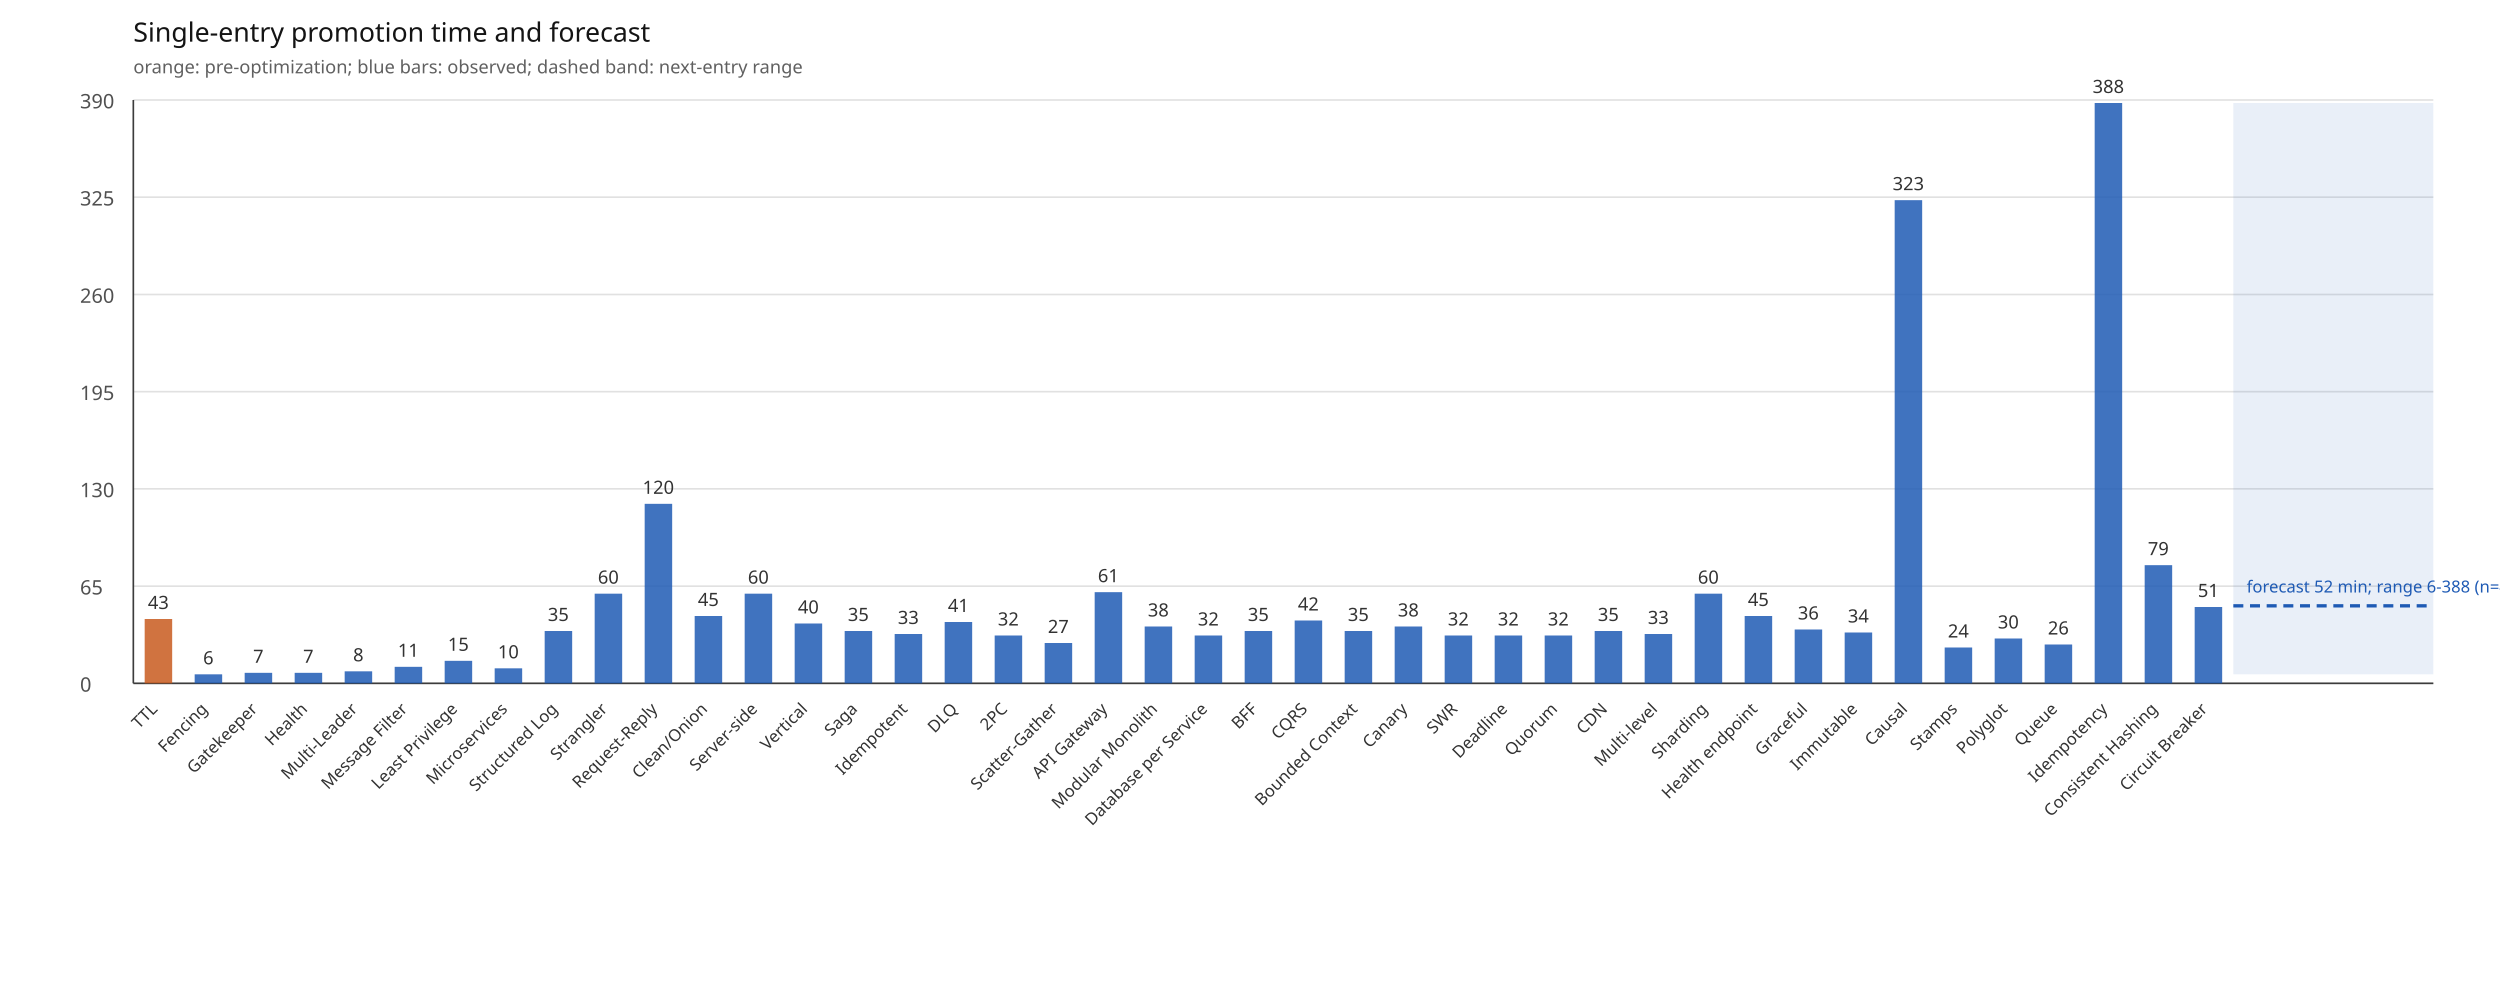
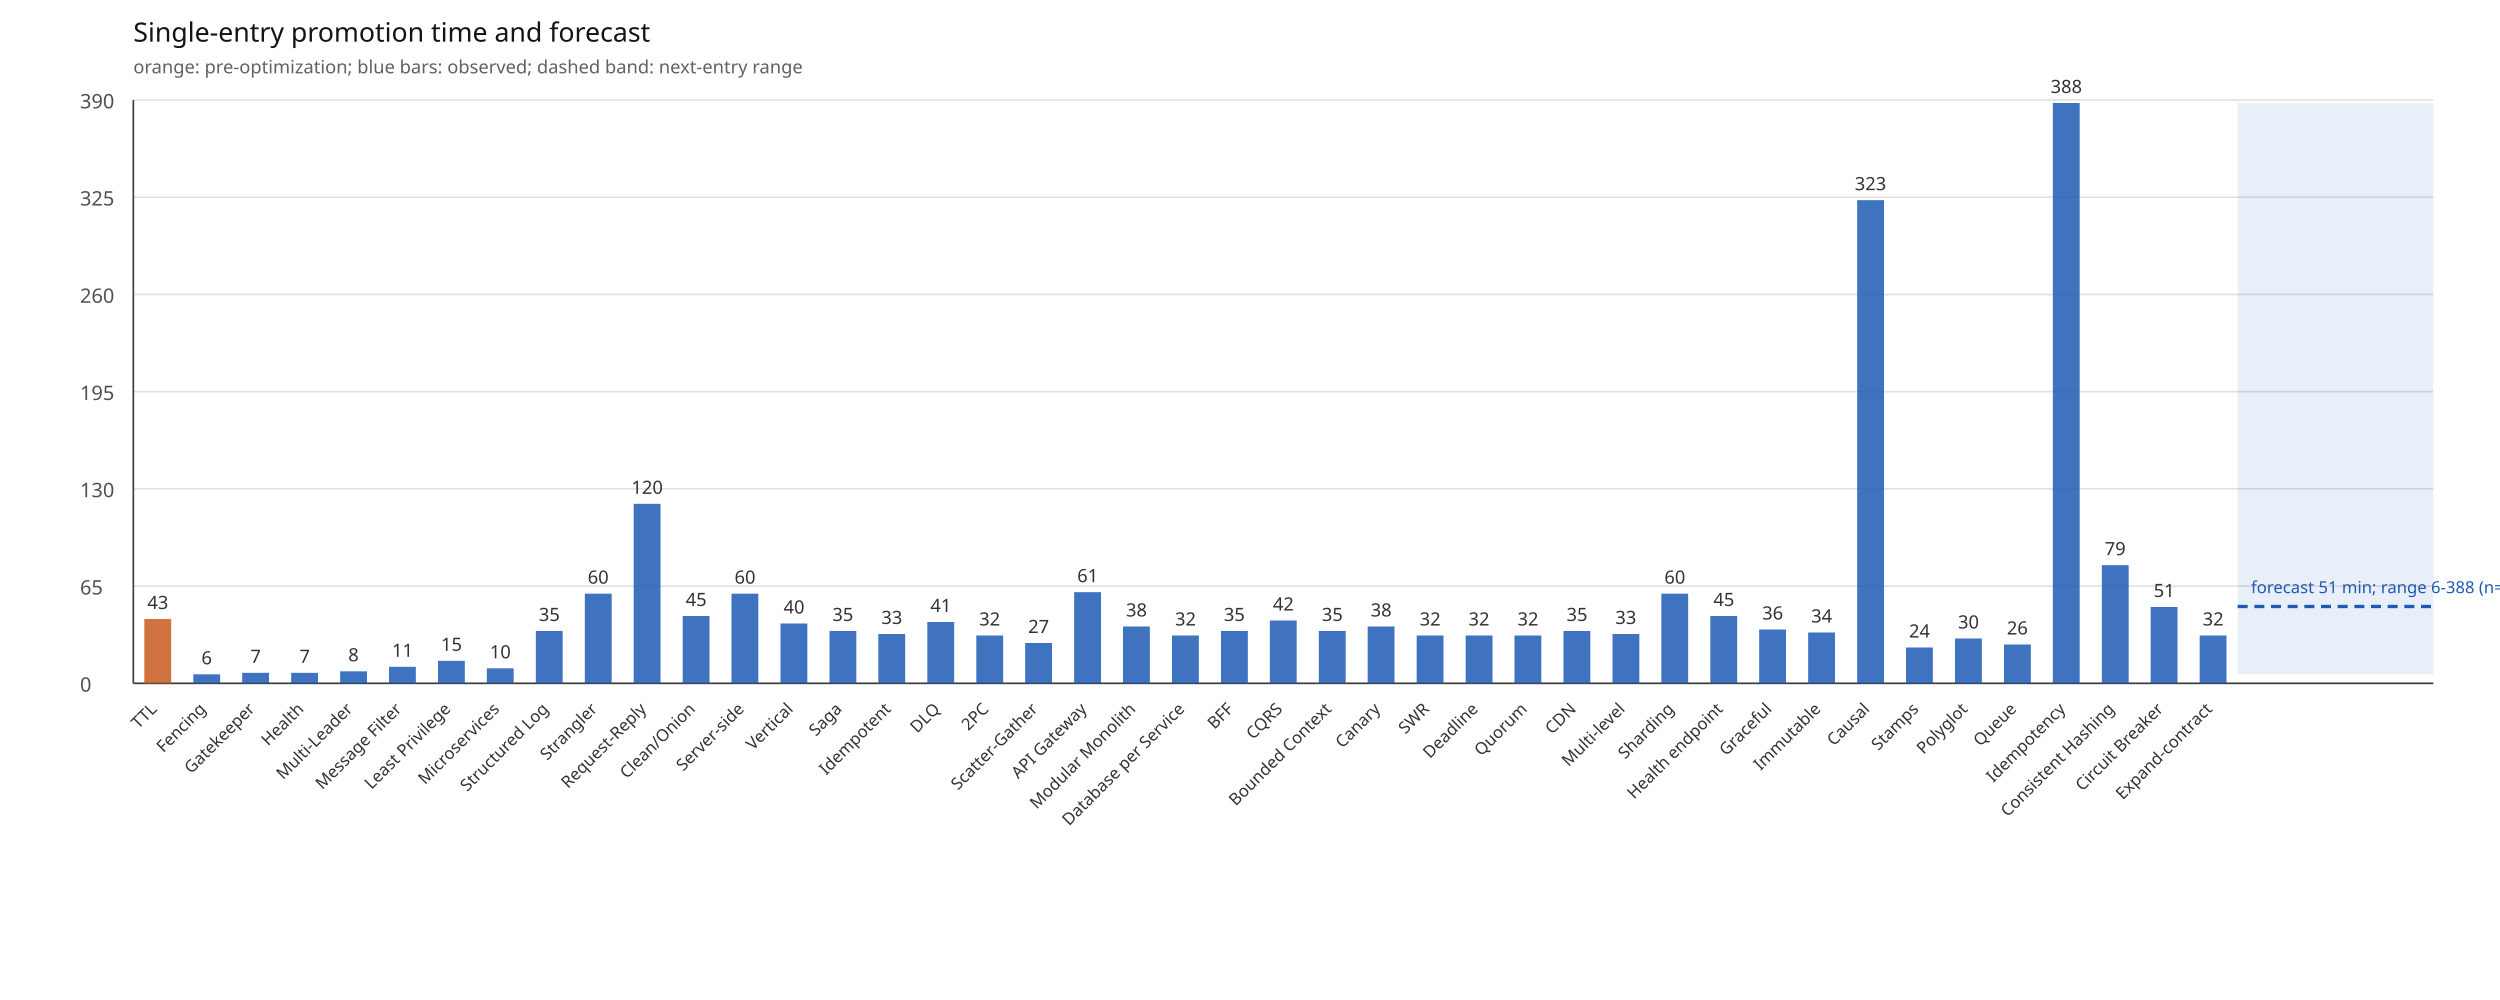
<svg xmlns="http://www.w3.org/2000/svg" width="1500" height="600" viewBox="0 0 1500 600">
  <rect width="100%" height="100%" fill="white" />
  <line x1="80" y1="410.0" x2="1460" y2="410.0" stroke="#e1e1e1" />
  <text x="48" y="415.0" font-family="Verdana" font-size="12" fill="#505050">0</text>
  <line x1="80" y1="351.7" x2="1460" y2="351.7" stroke="#e1e1e1" />
  <text x="48" y="356.7" font-family="Verdana" font-size="12" fill="#505050">65</text>
  <line x1="80" y1="293.3" x2="1460" y2="293.3" stroke="#e1e1e1" />
  <text x="48" y="298.3" font-family="Verdana" font-size="12" fill="#505050">130</text>
  <line x1="80" y1="235.0" x2="1460" y2="235.0" stroke="#e1e1e1" />
  <text x="48" y="240.0" font-family="Verdana" font-size="12" fill="#505050">195</text>
  <line x1="80" y1="176.7" x2="1460" y2="176.7" stroke="#e1e1e1" />
  <text x="48" y="181.7" font-family="Verdana" font-size="12" fill="#505050">260</text>
  <line x1="80" y1="118.3" x2="1460" y2="118.3" stroke="#e1e1e1" />
  <text x="48" y="123.3" font-family="Verdana" font-size="12" fill="#505050">325</text>
  <line x1="80" y1="60.0" x2="1460" y2="60.0" stroke="#e1e1e1" />
  <text x="48" y="65.0" font-family="Verdana" font-size="12" fill="#505050">390</text>
  <line x1="80" y1="60" x2="80" y2="410" stroke="#3c3c3c" />
  <line x1="80" y1="410" x2="1460" y2="410" stroke="#3c3c3c" />
-   <rect x="1340.0" y="61.8" width="120.0" height="342.8" fill="#1e5ab4" opacity="0.10" />
-   <line x1="1340.0" y1="363.5" x2="1460.0" y2="363.5" stroke="#1e5ab4" stroke-width="2" stroke-dasharray="6 4" />
-   <text x="1348.0" y="355.5" font-family="Verdana" font-size="10" fill="#1e5ab4">forecast 52 min; range 6-388 (n=42)</text>
-   <rect x="86.8" y="371.4" width="16.5" height="38.6" fill="#c85a1e" opacity="0.85" />
-   <text x="95.0" y="365.4" text-anchor="middle" font-family="Verdana" font-size="11" fill="#323232">43</text>
-   <text x="95.0" y="426.0" text-anchor="end" transform="rotate(-45 95.0 426.0)" font-family="Verdana" font-size="10" fill="#323232">TTL</text>
-   <rect x="116.8" y="404.6" width="16.5" height="5.4" fill="#1e5ab4" opacity="0.85" />
-   <text x="125.0" y="398.6" text-anchor="middle" font-family="Verdana" font-size="11" fill="#323232">6</text>
-   <text x="125.0" y="426.0" text-anchor="end" transform="rotate(-45 125.0 426.0)" font-family="Verdana" font-size="10" fill="#323232">Fencing</text>
-   <rect x="146.8" y="403.7" width="16.5" height="6.3" fill="#1e5ab4" opacity="0.85" />
-   <text x="155.0" y="397.7" text-anchor="middle" font-family="Verdana" font-size="11" fill="#323232">7</text>
-   <text x="155.0" y="426.0" text-anchor="end" transform="rotate(-45 155.0 426.0)" font-family="Verdana" font-size="10" fill="#323232">Gatekeeper</text>
-   <rect x="176.8" y="403.7" width="16.5" height="6.3" fill="#1e5ab4" opacity="0.85" />
-   <text x="185.0" y="397.7" text-anchor="middle" font-family="Verdana" font-size="11" fill="#323232">7</text>
-   <text x="185.0" y="426.0" text-anchor="end" transform="rotate(-45 185.0 426.0)" font-family="Verdana" font-size="10" fill="#323232">Health</text>
-   <rect x="206.8" y="402.8" width="16.5" height="7.2" fill="#1e5ab4" opacity="0.85" />
-   <text x="215.0" y="396.8" text-anchor="middle" font-family="Verdana" font-size="11" fill="#323232">8</text>
-   <text x="215.0" y="426.0" text-anchor="end" transform="rotate(-45 215.0 426.0)" font-family="Verdana" font-size="10" fill="#323232">Multi-Leader</text>
-   <rect x="236.8" y="400.1" width="16.5" height="9.9" fill="#1e5ab4" opacity="0.85" />
-   <text x="245.0" y="394.1" text-anchor="middle" font-family="Verdana" font-size="11" fill="#323232">11</text>
-   <text x="245.0" y="426.0" text-anchor="end" transform="rotate(-45 245.0 426.0)" font-family="Verdana" font-size="10" fill="#323232">Message Filter</text>
-   <rect x="266.8" y="396.5" width="16.5" height="13.5" fill="#1e5ab4" opacity="0.85" />
-   <text x="275.0" y="390.5" text-anchor="middle" font-family="Verdana" font-size="11" fill="#323232">15</text>
-   <text x="275.0" y="426.0" text-anchor="end" transform="rotate(-45 275.0 426.0)" font-family="Verdana" font-size="10" fill="#323232">Least Privilege</text>
-   <rect x="296.8" y="401.0" width="16.5" height="9.0" fill="#1e5ab4" opacity="0.85" />
-   <text x="305.0" y="395.0" text-anchor="middle" font-family="Verdana" font-size="11" fill="#323232">10</text>
-   <text x="305.0" y="426.0" text-anchor="end" transform="rotate(-45 305.0 426.0)" font-family="Verdana" font-size="10" fill="#323232">Microservices</text>
-   <rect x="326.8" y="378.6" width="16.5" height="31.4" fill="#1e5ab4" opacity="0.85" />
-   <text x="335.0" y="372.6" text-anchor="middle" font-family="Verdana" font-size="11" fill="#323232">35</text>
-   <text x="335.0" y="426.0" text-anchor="end" transform="rotate(-45 335.0 426.0)" font-family="Verdana" font-size="10" fill="#323232">Structured Log</text>
-   <rect x="356.8" y="356.2" width="16.5" height="53.8" fill="#1e5ab4" opacity="0.85" />
-   <text x="365.0" y="350.2" text-anchor="middle" font-family="Verdana" font-size="11" fill="#323232">60</text>
-   <text x="365.0" y="426.0" text-anchor="end" transform="rotate(-45 365.0 426.0)" font-family="Verdana" font-size="10" fill="#323232">Strangler</text>
-   <rect x="386.8" y="302.3" width="16.5" height="107.7" fill="#1e5ab4" opacity="0.85" />
-   <text x="395.0" y="296.3" text-anchor="middle" font-family="Verdana" font-size="11" fill="#323232">120</text>
-   <text x="395.0" y="426.0" text-anchor="end" transform="rotate(-45 395.0 426.0)" font-family="Verdana" font-size="10" fill="#323232">Request-Reply</text>
-   <rect x="416.8" y="369.6" width="16.5" height="40.4" fill="#1e5ab4" opacity="0.85" />
-   <text x="425.0" y="363.6" text-anchor="middle" font-family="Verdana" font-size="11" fill="#323232">45</text>
-   <text x="425.0" y="426.0" text-anchor="end" transform="rotate(-45 425.0 426.0)" font-family="Verdana" font-size="10" fill="#323232">Clean/Onion</text>
-   <rect x="446.8" y="356.2" width="16.5" height="53.8" fill="#1e5ab4" opacity="0.85" />
-   <text x="455.0" y="350.2" text-anchor="middle" font-family="Verdana" font-size="11" fill="#323232">60</text>
-   <text x="455.0" y="426.0" text-anchor="end" transform="rotate(-45 455.0 426.0)" font-family="Verdana" font-size="10" fill="#323232">Server-side</text>
-   <rect x="476.8" y="374.1" width="16.5" height="35.9" fill="#1e5ab4" opacity="0.85" />
-   <text x="485.0" y="368.1" text-anchor="middle" font-family="Verdana" font-size="11" fill="#323232">40</text>
-   <text x="485.0" y="426.0" text-anchor="end" transform="rotate(-45 485.0 426.0)" font-family="Verdana" font-size="10" fill="#323232">Vertical</text>
-   <rect x="506.8" y="378.6" width="16.5" height="31.4" fill="#1e5ab4" opacity="0.85" />
-   <text x="515.0" y="372.6" text-anchor="middle" font-family="Verdana" font-size="11" fill="#323232">35</text>
-   <text x="515.0" y="426.0" text-anchor="end" transform="rotate(-45 515.0 426.0)" font-family="Verdana" font-size="10" fill="#323232">Saga</text>
-   <rect x="536.8" y="380.4" width="16.5" height="29.6" fill="#1e5ab4" opacity="0.85" />
-   <text x="545.0" y="374.4" text-anchor="middle" font-family="Verdana" font-size="11" fill="#323232">33</text>
-   <text x="545.0" y="426.0" text-anchor="end" transform="rotate(-45 545.0 426.0)" font-family="Verdana" font-size="10" fill="#323232">Idempotent</text>
-   <rect x="566.8" y="373.2" width="16.5" height="36.8" fill="#1e5ab4" opacity="0.85" />
-   <text x="575.0" y="367.2" text-anchor="middle" font-family="Verdana" font-size="11" fill="#323232">41</text>
-   <text x="575.0" y="426.0" text-anchor="end" transform="rotate(-45 575.0 426.0)" font-family="Verdana" font-size="10" fill="#323232">DLQ</text>
-   <rect x="596.8" y="381.3" width="16.5" height="28.7" fill="#1e5ab4" opacity="0.85" />
-   <text x="605.0" y="375.3" text-anchor="middle" font-family="Verdana" font-size="11" fill="#323232">32</text>
-   <text x="605.0" y="426.0" text-anchor="end" transform="rotate(-45 605.0 426.0)" font-family="Verdana" font-size="10" fill="#323232">2PC</text>
-   <rect x="626.8" y="385.8" width="16.5" height="24.2" fill="#1e5ab4" opacity="0.85" />
-   <text x="635.0" y="379.8" text-anchor="middle" font-family="Verdana" font-size="11" fill="#323232">27</text>
-   <text x="635.0" y="426.0" text-anchor="end" transform="rotate(-45 635.0 426.0)" font-family="Verdana" font-size="10" fill="#323232">Scatter-Gather</text>
-   <rect x="656.8" y="355.3" width="16.5" height="54.7" fill="#1e5ab4" opacity="0.85" />
-   <text x="665.0" y="349.3" text-anchor="middle" font-family="Verdana" font-size="11" fill="#323232">61</text>
-   <text x="665.0" y="426.0" text-anchor="end" transform="rotate(-45 665.0 426.0)" font-family="Verdana" font-size="10" fill="#323232">API Gateway</text>
-   <rect x="686.8" y="375.9" width="16.5" height="34.1" fill="#1e5ab4" opacity="0.85" />
-   <text x="695.0" y="369.9" text-anchor="middle" font-family="Verdana" font-size="11" fill="#323232">38</text>
-   <text x="695.0" y="426.0" text-anchor="end" transform="rotate(-45 695.0 426.0)" font-family="Verdana" font-size="10" fill="#323232">Modular Monolith</text>
-   <rect x="716.8" y="381.3" width="16.5" height="28.7" fill="#1e5ab4" opacity="0.85" />
-   <text x="725.0" y="375.3" text-anchor="middle" font-family="Verdana" font-size="11" fill="#323232">32</text>
-   <text x="725.0" y="426.0" text-anchor="end" transform="rotate(-45 725.0 426.0)" font-family="Verdana" font-size="10" fill="#323232">Database per Service</text>
-   <rect x="746.8" y="378.6" width="16.5" height="31.4" fill="#1e5ab4" opacity="0.85" />
-   <text x="755.0" y="372.6" text-anchor="middle" font-family="Verdana" font-size="11" fill="#323232">35</text>
-   <text x="755.0" y="426.0" text-anchor="end" transform="rotate(-45 755.0 426.0)" font-family="Verdana" font-size="10" fill="#323232">BFF</text>
-   <rect x="776.8" y="372.3" width="16.5" height="37.7" fill="#1e5ab4" opacity="0.85" />
-   <text x="785.0" y="366.3" text-anchor="middle" font-family="Verdana" font-size="11" fill="#323232">42</text>
-   <text x="785.0" y="426.0" text-anchor="end" transform="rotate(-45 785.0 426.0)" font-family="Verdana" font-size="10" fill="#323232">CQRS</text>
-   <rect x="806.8" y="378.6" width="16.5" height="31.4" fill="#1e5ab4" opacity="0.85" />
-   <text x="815.0" y="372.6" text-anchor="middle" font-family="Verdana" font-size="11" fill="#323232">35</text>
-   <text x="815.0" y="426.0" text-anchor="end" transform="rotate(-45 815.0 426.0)" font-family="Verdana" font-size="10" fill="#323232">Bounded Context</text>
-   <rect x="836.8" y="375.9" width="16.5" height="34.1" fill="#1e5ab4" opacity="0.85" />
-   <text x="845.0" y="369.9" text-anchor="middle" font-family="Verdana" font-size="11" fill="#323232">38</text>
-   <text x="845.0" y="426.0" text-anchor="end" transform="rotate(-45 845.0 426.0)" font-family="Verdana" font-size="10" fill="#323232">Canary</text>
-   <rect x="866.8" y="381.3" width="16.5" height="28.7" fill="#1e5ab4" opacity="0.85" />
-   <text x="875.0" y="375.3" text-anchor="middle" font-family="Verdana" font-size="11" fill="#323232">32</text>
-   <text x="875.0" y="426.0" text-anchor="end" transform="rotate(-45 875.0 426.0)" font-family="Verdana" font-size="10" fill="#323232">SWR</text>
-   <rect x="896.8" y="381.3" width="16.5" height="28.7" fill="#1e5ab4" opacity="0.85" />
-   <text x="905.0" y="375.3" text-anchor="middle" font-family="Verdana" font-size="11" fill="#323232">32</text>
-   <text x="905.0" y="426.0" text-anchor="end" transform="rotate(-45 905.0 426.0)" font-family="Verdana" font-size="10" fill="#323232">Deadline</text>
-   <rect x="926.8" y="381.3" width="16.5" height="28.7" fill="#1e5ab4" opacity="0.85" />
-   <text x="935.0" y="375.3" text-anchor="middle" font-family="Verdana" font-size="11" fill="#323232">32</text>
-   <text x="935.0" y="426.0" text-anchor="end" transform="rotate(-45 935.0 426.0)" font-family="Verdana" font-size="10" fill="#323232">Quorum</text>
-   <rect x="956.8" y="378.6" width="16.5" height="31.4" fill="#1e5ab4" opacity="0.85" />
-   <text x="965.0" y="372.6" text-anchor="middle" font-family="Verdana" font-size="11" fill="#323232">35</text>
-   <text x="965.0" y="426.0" text-anchor="end" transform="rotate(-45 965.0 426.0)" font-family="Verdana" font-size="10" fill="#323232">CDN</text>
-   <rect x="986.8" y="380.4" width="16.5" height="29.6" fill="#1e5ab4" opacity="0.85" />
-   <text x="995.0" y="374.4" text-anchor="middle" font-family="Verdana" font-size="11" fill="#323232">33</text>
-   <text x="995.0" y="426.0" text-anchor="end" transform="rotate(-45 995.0 426.0)" font-family="Verdana" font-size="10" fill="#323232">Multi-level</text>
-   <rect x="1016.8" y="356.2" width="16.5" height="53.8" fill="#1e5ab4" opacity="0.85" />
-   <text x="1025.0" y="350.2" text-anchor="middle" font-family="Verdana" font-size="11" fill="#323232">60</text>
-   <text x="1025.0" y="426.0" text-anchor="end" transform="rotate(-45 1025.0 426.0)" font-family="Verdana" font-size="10" fill="#323232">Sharding</text>
-   <rect x="1046.8" y="369.6" width="16.5" height="40.4" fill="#1e5ab4" opacity="0.85" />
-   <text x="1055.0" y="363.6" text-anchor="middle" font-family="Verdana" font-size="11" fill="#323232">45</text>
-   <text x="1055.0" y="426.0" text-anchor="end" transform="rotate(-45 1055.0 426.0)" font-family="Verdana" font-size="10" fill="#323232">Health endpoint</text>
-   <rect x="1076.8" y="377.7" width="16.5" height="32.3" fill="#1e5ab4" opacity="0.85" />
-   <text x="1085.0" y="371.7" text-anchor="middle" font-family="Verdana" font-size="11" fill="#323232">36</text>
-   <text x="1085.0" y="426.0" text-anchor="end" transform="rotate(-45 1085.0 426.0)" font-family="Verdana" font-size="10" fill="#323232">Graceful</text>
-   <rect x="1106.8" y="379.5" width="16.5" height="30.5" fill="#1e5ab4" opacity="0.85" />
-   <text x="1115.0" y="373.5" text-anchor="middle" font-family="Verdana" font-size="11" fill="#323232">34</text>
-   <text x="1115.0" y="426.0" text-anchor="end" transform="rotate(-45 1115.0 426.0)" font-family="Verdana" font-size="10" fill="#323232">Immutable</text>
-   <rect x="1136.8" y="120.1" width="16.5" height="289.9" fill="#1e5ab4" opacity="0.85" />
-   <text x="1145.0" y="114.1" text-anchor="middle" font-family="Verdana" font-size="11" fill="#323232">323</text>
-   <text x="1145.0" y="426.0" text-anchor="end" transform="rotate(-45 1145.0 426.0)" font-family="Verdana" font-size="10" fill="#323232">Causal</text>
-   <rect x="1166.8" y="388.5" width="16.5" height="21.5" fill="#1e5ab4" opacity="0.85" />
-   <text x="1175.0" y="382.5" text-anchor="middle" font-family="Verdana" font-size="11" fill="#323232">24</text>
-   <text x="1175.0" y="426.0" text-anchor="end" transform="rotate(-45 1175.0 426.0)" font-family="Verdana" font-size="10" fill="#323232">Stamps</text>
-   <rect x="1196.8" y="383.1" width="16.5" height="26.9" fill="#1e5ab4" opacity="0.85" />
-   <text x="1205.0" y="377.1" text-anchor="middle" font-family="Verdana" font-size="11" fill="#323232">30</text>
-   <text x="1205.0" y="426.0" text-anchor="end" transform="rotate(-45 1205.0 426.0)" font-family="Verdana" font-size="10" fill="#323232">Polyglot</text>
-   <rect x="1226.8" y="386.7" width="16.5" height="23.3" fill="#1e5ab4" opacity="0.85" />
-   <text x="1235.0" y="380.7" text-anchor="middle" font-family="Verdana" font-size="11" fill="#323232">26</text>
-   <text x="1235.0" y="426.0" text-anchor="end" transform="rotate(-45 1235.0 426.0)" font-family="Verdana" font-size="10" fill="#323232">Queue</text>
-   <rect x="1256.8" y="61.8" width="16.5" height="348.2" fill="#1e5ab4" opacity="0.85" />
-   <text x="1265.0" y="55.8" text-anchor="middle" font-family="Verdana" font-size="11" fill="#323232">388</text>
-   <text x="1265.0" y="426.0" text-anchor="end" transform="rotate(-45 1265.0 426.0)" font-family="Verdana" font-size="10" fill="#323232">Idempotency</text>
-   <rect x="1286.8" y="339.1" width="16.5" height="70.9" fill="#1e5ab4" opacity="0.85" />
-   <text x="1295.0" y="333.1" text-anchor="middle" font-family="Verdana" font-size="11" fill="#323232">79</text>
-   <text x="1295.0" y="426.0" text-anchor="end" transform="rotate(-45 1295.0 426.0)" font-family="Verdana" font-size="10" fill="#323232">Consistent Hashing</text>
-   <rect x="1316.8" y="364.2" width="16.5" height="45.8" fill="#1e5ab4" opacity="0.85" />
-   <text x="1325.0" y="358.2" text-anchor="middle" font-family="Verdana" font-size="11" fill="#323232">51</text>
-   <text x="1325.0" y="426.0" text-anchor="end" transform="rotate(-45 1325.0 426.0)" font-family="Verdana" font-size="10" fill="#323232">Circuit Breaker</text>
+   <rect x="1342.6" y="61.8" width="117.4" height="342.8" fill="#1e5ab4" opacity="0.10" />
+   <line x1="1342.6" y1="363.9" x2="1460.0" y2="363.9" stroke="#1e5ab4" stroke-width="2" stroke-dasharray="6 4" />
+   <text x="1350.6" y="355.9" font-family="Verdana" font-size="10" fill="#1e5ab4">forecast 51 min; range 6-388 (n=43)</text>
+   <rect x="86.6" y="371.4" width="16.1" height="38.6" fill="#c85a1e" opacity="0.85" />
+   <text x="94.7" y="365.4" text-anchor="middle" font-family="Verdana" font-size="11" fill="#323232">43</text>
+   <text x="94.7" y="426.0" text-anchor="end" transform="rotate(-45 94.7 426.0)" font-family="Verdana" font-size="10" fill="#323232">TTL</text>
+   <rect x="116.0" y="404.6" width="16.1" height="5.4" fill="#1e5ab4" opacity="0.85" />
+   <text x="124.0" y="398.6" text-anchor="middle" font-family="Verdana" font-size="11" fill="#323232">6</text>
+   <text x="124.0" y="426.0" text-anchor="end" transform="rotate(-45 124.0 426.0)" font-family="Verdana" font-size="10" fill="#323232">Fencing</text>
+   <rect x="145.3" y="403.7" width="16.1" height="6.3" fill="#1e5ab4" opacity="0.85" />
+   <text x="153.4" y="397.7" text-anchor="middle" font-family="Verdana" font-size="11" fill="#323232">7</text>
+   <text x="153.4" y="426.0" text-anchor="end" transform="rotate(-45 153.4 426.0)" font-family="Verdana" font-size="10" fill="#323232">Gatekeeper</text>
+   <rect x="174.7" y="403.7" width="16.1" height="6.3" fill="#1e5ab4" opacity="0.85" />
+   <text x="182.8" y="397.7" text-anchor="middle" font-family="Verdana" font-size="11" fill="#323232">7</text>
+   <text x="182.8" y="426.0" text-anchor="end" transform="rotate(-45 182.8 426.0)" font-family="Verdana" font-size="10" fill="#323232">Health</text>
+   <rect x="204.1" y="402.8" width="16.1" height="7.2" fill="#1e5ab4" opacity="0.85" />
+   <text x="212.1" y="396.8" text-anchor="middle" font-family="Verdana" font-size="11" fill="#323232">8</text>
+   <text x="212.1" y="426.0" text-anchor="end" transform="rotate(-45 212.1 426.0)" font-family="Verdana" font-size="10" fill="#323232">Multi-Leader</text>
+   <rect x="233.4" y="400.1" width="16.1" height="9.9" fill="#1e5ab4" opacity="0.85" />
+   <text x="241.5" y="394.1" text-anchor="middle" font-family="Verdana" font-size="11" fill="#323232">11</text>
+   <text x="241.5" y="426.0" text-anchor="end" transform="rotate(-45 241.5 426.0)" font-family="Verdana" font-size="10" fill="#323232">Message Filter</text>
+   <rect x="262.8" y="396.5" width="16.1" height="13.5" fill="#1e5ab4" opacity="0.85" />
+   <text x="270.9" y="390.5" text-anchor="middle" font-family="Verdana" font-size="11" fill="#323232">15</text>
+   <text x="270.9" y="426.0" text-anchor="end" transform="rotate(-45 270.9 426.0)" font-family="Verdana" font-size="10" fill="#323232">Least Privilege</text>
+   <rect x="292.1" y="401.0" width="16.1" height="9.0" fill="#1e5ab4" opacity="0.85" />
+   <text x="300.2" y="395.0" text-anchor="middle" font-family="Verdana" font-size="11" fill="#323232">10</text>
+   <text x="300.2" y="426.0" text-anchor="end" transform="rotate(-45 300.2 426.0)" font-family="Verdana" font-size="10" fill="#323232">Microservices</text>
+   <rect x="321.5" y="378.6" width="16.1" height="31.4" fill="#1e5ab4" opacity="0.85" />
+   <text x="329.6" y="372.6" text-anchor="middle" font-family="Verdana" font-size="11" fill="#323232">35</text>
+   <text x="329.6" y="426.0" text-anchor="end" transform="rotate(-45 329.6 426.0)" font-family="Verdana" font-size="10" fill="#323232">Structured Log</text>
+   <rect x="350.9" y="356.2" width="16.1" height="53.8" fill="#1e5ab4" opacity="0.85" />
+   <text x="358.9" y="350.2" text-anchor="middle" font-family="Verdana" font-size="11" fill="#323232">60</text>
+   <text x="358.9" y="426.0" text-anchor="end" transform="rotate(-45 358.9 426.0)" font-family="Verdana" font-size="10" fill="#323232">Strangler</text>
+   <rect x="380.2" y="302.3" width="16.1" height="107.7" fill="#1e5ab4" opacity="0.85" />
+   <text x="388.3" y="296.3" text-anchor="middle" font-family="Verdana" font-size="11" fill="#323232">120</text>
+   <text x="388.3" y="426.0" text-anchor="end" transform="rotate(-45 388.3 426.0)" font-family="Verdana" font-size="10" fill="#323232">Request-Reply</text>
+   <rect x="409.6" y="369.6" width="16.1" height="40.4" fill="#1e5ab4" opacity="0.85" />
+   <text x="417.7" y="363.6" text-anchor="middle" font-family="Verdana" font-size="11" fill="#323232">45</text>
+   <text x="417.7" y="426.0" text-anchor="end" transform="rotate(-45 417.7 426.0)" font-family="Verdana" font-size="10" fill="#323232">Clean/Onion</text>
+   <rect x="438.9" y="356.2" width="16.1" height="53.8" fill="#1e5ab4" opacity="0.85" />
+   <text x="447.0" y="350.2" text-anchor="middle" font-family="Verdana" font-size="11" fill="#323232">60</text>
+   <text x="447.0" y="426.0" text-anchor="end" transform="rotate(-45 447.0 426.0)" font-family="Verdana" font-size="10" fill="#323232">Server-side</text>
+   <rect x="468.3" y="374.1" width="16.1" height="35.9" fill="#1e5ab4" opacity="0.85" />
+   <text x="476.4" y="368.1" text-anchor="middle" font-family="Verdana" font-size="11" fill="#323232">40</text>
+   <text x="476.4" y="426.0" text-anchor="end" transform="rotate(-45 476.4 426.0)" font-family="Verdana" font-size="10" fill="#323232">Vertical</text>
+   <rect x="497.7" y="378.6" width="16.1" height="31.4" fill="#1e5ab4" opacity="0.85" />
+   <text x="505.7" y="372.6" text-anchor="middle" font-family="Verdana" font-size="11" fill="#323232">35</text>
+   <text x="505.7" y="426.0" text-anchor="end" transform="rotate(-45 505.7 426.0)" font-family="Verdana" font-size="10" fill="#323232">Saga</text>
+   <rect x="527.0" y="380.4" width="16.1" height="29.6" fill="#1e5ab4" opacity="0.85" />
+   <text x="535.1" y="374.4" text-anchor="middle" font-family="Verdana" font-size="11" fill="#323232">33</text>
+   <text x="535.1" y="426.0" text-anchor="end" transform="rotate(-45 535.1 426.0)" font-family="Verdana" font-size="10" fill="#323232">Idempotent</text>
+   <rect x="556.4" y="373.2" width="16.1" height="36.8" fill="#1e5ab4" opacity="0.85" />
+   <text x="564.5" y="367.2" text-anchor="middle" font-family="Verdana" font-size="11" fill="#323232">41</text>
+   <text x="564.5" y="426.0" text-anchor="end" transform="rotate(-45 564.5 426.0)" font-family="Verdana" font-size="10" fill="#323232">DLQ</text>
+   <rect x="585.8" y="381.3" width="16.1" height="28.7" fill="#1e5ab4" opacity="0.85" />
+   <text x="593.8" y="375.3" text-anchor="middle" font-family="Verdana" font-size="11" fill="#323232">32</text>
+   <text x="593.8" y="426.0" text-anchor="end" transform="rotate(-45 593.8 426.0)" font-family="Verdana" font-size="10" fill="#323232">2PC</text>
+   <rect x="615.1" y="385.8" width="16.1" height="24.2" fill="#1e5ab4" opacity="0.85" />
+   <text x="623.2" y="379.8" text-anchor="middle" font-family="Verdana" font-size="11" fill="#323232">27</text>
+   <text x="623.2" y="426.0" text-anchor="end" transform="rotate(-45 623.2 426.0)" font-family="Verdana" font-size="10" fill="#323232">Scatter-Gather</text>
+   <rect x="644.5" y="355.3" width="16.1" height="54.7" fill="#1e5ab4" opacity="0.85" />
+   <text x="652.6" y="349.3" text-anchor="middle" font-family="Verdana" font-size="11" fill="#323232">61</text>
+   <text x="652.6" y="426.0" text-anchor="end" transform="rotate(-45 652.6 426.0)" font-family="Verdana" font-size="10" fill="#323232">API Gateway</text>
+   <rect x="673.8" y="375.9" width="16.1" height="34.1" fill="#1e5ab4" opacity="0.85" />
+   <text x="681.9" y="369.9" text-anchor="middle" font-family="Verdana" font-size="11" fill="#323232">38</text>
+   <text x="681.9" y="426.0" text-anchor="end" transform="rotate(-45 681.9 426.0)" font-family="Verdana" font-size="10" fill="#323232">Modular Monolith</text>
+   <rect x="703.2" y="381.3" width="16.1" height="28.7" fill="#1e5ab4" opacity="0.85" />
+   <text x="711.3" y="375.3" text-anchor="middle" font-family="Verdana" font-size="11" fill="#323232">32</text>
+   <text x="711.3" y="426.0" text-anchor="end" transform="rotate(-45 711.3 426.0)" font-family="Verdana" font-size="10" fill="#323232">Database per Service</text>
+   <rect x="732.6" y="378.6" width="16.1" height="31.4" fill="#1e5ab4" opacity="0.85" />
+   <text x="740.6" y="372.6" text-anchor="middle" font-family="Verdana" font-size="11" fill="#323232">35</text>
+   <text x="740.6" y="426.0" text-anchor="end" transform="rotate(-45 740.6 426.0)" font-family="Verdana" font-size="10" fill="#323232">BFF</text>
+   <rect x="761.9" y="372.3" width="16.1" height="37.7" fill="#1e5ab4" opacity="0.85" />
+   <text x="770.0" y="366.3" text-anchor="middle" font-family="Verdana" font-size="11" fill="#323232">42</text>
+   <text x="770.0" y="426.0" text-anchor="end" transform="rotate(-45 770.0 426.0)" font-family="Verdana" font-size="10" fill="#323232">CQRS</text>
+   <rect x="791.3" y="378.6" width="16.1" height="31.4" fill="#1e5ab4" opacity="0.85" />
+   <text x="799.4" y="372.6" text-anchor="middle" font-family="Verdana" font-size="11" fill="#323232">35</text>
+   <text x="799.4" y="426.0" text-anchor="end" transform="rotate(-45 799.4 426.0)" font-family="Verdana" font-size="10" fill="#323232">Bounded Context</text>
+   <rect x="820.6" y="375.9" width="16.1" height="34.1" fill="#1e5ab4" opacity="0.85" />
+   <text x="828.7" y="369.9" text-anchor="middle" font-family="Verdana" font-size="11" fill="#323232">38</text>
+   <text x="828.7" y="426.0" text-anchor="end" transform="rotate(-45 828.7 426.0)" font-family="Verdana" font-size="10" fill="#323232">Canary</text>
+   <rect x="850.0" y="381.3" width="16.1" height="28.7" fill="#1e5ab4" opacity="0.85" />
+   <text x="858.1" y="375.3" text-anchor="middle" font-family="Verdana" font-size="11" fill="#323232">32</text>
+   <text x="858.1" y="426.0" text-anchor="end" transform="rotate(-45 858.1 426.0)" font-family="Verdana" font-size="10" fill="#323232">SWR</text>
+   <rect x="879.4" y="381.3" width="16.1" height="28.7" fill="#1e5ab4" opacity="0.85" />
+   <text x="887.4" y="375.3" text-anchor="middle" font-family="Verdana" font-size="11" fill="#323232">32</text>
+   <text x="887.4" y="426.0" text-anchor="end" transform="rotate(-45 887.4 426.0)" font-family="Verdana" font-size="10" fill="#323232">Deadline</text>
+   <rect x="908.7" y="381.3" width="16.1" height="28.7" fill="#1e5ab4" opacity="0.85" />
+   <text x="916.8" y="375.3" text-anchor="middle" font-family="Verdana" font-size="11" fill="#323232">32</text>
+   <text x="916.8" y="426.0" text-anchor="end" transform="rotate(-45 916.8 426.0)" font-family="Verdana" font-size="10" fill="#323232">Quorum</text>
+   <rect x="938.1" y="378.6" width="16.1" height="31.4" fill="#1e5ab4" opacity="0.85" />
+   <text x="946.2" y="372.6" text-anchor="middle" font-family="Verdana" font-size="11" fill="#323232">35</text>
+   <text x="946.2" y="426.0" text-anchor="end" transform="rotate(-45 946.2 426.0)" font-family="Verdana" font-size="10" fill="#323232">CDN</text>
+   <rect x="967.5" y="380.4" width="16.1" height="29.6" fill="#1e5ab4" opacity="0.85" />
+   <text x="975.5" y="374.4" text-anchor="middle" font-family="Verdana" font-size="11" fill="#323232">33</text>
+   <text x="975.5" y="426.0" text-anchor="end" transform="rotate(-45 975.5 426.0)" font-family="Verdana" font-size="10" fill="#323232">Multi-level</text>
+   <rect x="996.8" y="356.2" width="16.1" height="53.8" fill="#1e5ab4" opacity="0.85" />
+   <text x="1004.9" y="350.2" text-anchor="middle" font-family="Verdana" font-size="11" fill="#323232">60</text>
+   <text x="1004.9" y="426.0" text-anchor="end" transform="rotate(-45 1004.9 426.0)" font-family="Verdana" font-size="10" fill="#323232">Sharding</text>
+   <rect x="1026.2" y="369.6" width="16.1" height="40.4" fill="#1e5ab4" opacity="0.85" />
+   <text x="1034.3" y="363.6" text-anchor="middle" font-family="Verdana" font-size="11" fill="#323232">45</text>
+   <text x="1034.3" y="426.0" text-anchor="end" transform="rotate(-45 1034.3 426.0)" font-family="Verdana" font-size="10" fill="#323232">Health endpoint</text>
+   <rect x="1055.5" y="377.7" width="16.1" height="32.3" fill="#1e5ab4" opacity="0.85" />
+   <text x="1063.6" y="371.7" text-anchor="middle" font-family="Verdana" font-size="11" fill="#323232">36</text>
+   <text x="1063.6" y="426.0" text-anchor="end" transform="rotate(-45 1063.6 426.0)" font-family="Verdana" font-size="10" fill="#323232">Graceful</text>
+   <rect x="1084.9" y="379.5" width="16.1" height="30.5" fill="#1e5ab4" opacity="0.85" />
+   <text x="1093.0" y="373.5" text-anchor="middle" font-family="Verdana" font-size="11" fill="#323232">34</text>
+   <text x="1093.0" y="426.0" text-anchor="end" transform="rotate(-45 1093.0 426.0)" font-family="Verdana" font-size="10" fill="#323232">Immutable</text>
+   <rect x="1114.3" y="120.1" width="16.1" height="289.9" fill="#1e5ab4" opacity="0.85" />
+   <text x="1122.3" y="114.1" text-anchor="middle" font-family="Verdana" font-size="11" fill="#323232">323</text>
+   <text x="1122.3" y="426.0" text-anchor="end" transform="rotate(-45 1122.3 426.0)" font-family="Verdana" font-size="10" fill="#323232">Causal</text>
+   <rect x="1143.6" y="388.5" width="16.1" height="21.5" fill="#1e5ab4" opacity="0.85" />
+   <text x="1151.7" y="382.5" text-anchor="middle" font-family="Verdana" font-size="11" fill="#323232">24</text>
+   <text x="1151.7" y="426.0" text-anchor="end" transform="rotate(-45 1151.7 426.0)" font-family="Verdana" font-size="10" fill="#323232">Stamps</text>
+   <rect x="1173.0" y="383.1" width="16.1" height="26.9" fill="#1e5ab4" opacity="0.85" />
+   <text x="1181.1" y="377.1" text-anchor="middle" font-family="Verdana" font-size="11" fill="#323232">30</text>
+   <text x="1181.1" y="426.0" text-anchor="end" transform="rotate(-45 1181.1 426.0)" font-family="Verdana" font-size="10" fill="#323232">Polyglot</text>
+   <rect x="1202.4" y="386.7" width="16.1" height="23.3" fill="#1e5ab4" opacity="0.85" />
+   <text x="1210.4" y="380.7" text-anchor="middle" font-family="Verdana" font-size="11" fill="#323232">26</text>
+   <text x="1210.4" y="426.0" text-anchor="end" transform="rotate(-45 1210.4 426.0)" font-family="Verdana" font-size="10" fill="#323232">Queue</text>
+   <rect x="1231.7" y="61.8" width="16.1" height="348.2" fill="#1e5ab4" opacity="0.85" />
+   <text x="1239.8" y="55.8" text-anchor="middle" font-family="Verdana" font-size="11" fill="#323232">388</text>
+   <text x="1239.8" y="426.0" text-anchor="end" transform="rotate(-45 1239.8 426.0)" font-family="Verdana" font-size="10" fill="#323232">Idempotency</text>
+   <rect x="1261.1" y="339.1" width="16.1" height="70.9" fill="#1e5ab4" opacity="0.85" />
+   <text x="1269.1" y="333.1" text-anchor="middle" font-family="Verdana" font-size="11" fill="#323232">79</text>
+   <text x="1269.1" y="426.0" text-anchor="end" transform="rotate(-45 1269.1 426.0)" font-family="Verdana" font-size="10" fill="#323232">Consistent Hashing</text>
+   <rect x="1290.4" y="364.2" width="16.1" height="45.8" fill="#1e5ab4" opacity="0.85" />
+   <text x="1298.5" y="358.2" text-anchor="middle" font-family="Verdana" font-size="11" fill="#323232">51</text>
+   <text x="1298.5" y="426.0" text-anchor="end" transform="rotate(-45 1298.5 426.0)" font-family="Verdana" font-size="10" fill="#323232">Circuit Breaker</text>
+   <rect x="1319.8" y="381.3" width="16.1" height="28.7" fill="#1e5ab4" opacity="0.85" />
+   <text x="1327.9" y="375.3" text-anchor="middle" font-family="Verdana" font-size="11" fill="#323232">32</text>
+   <text x="1327.9" y="426.0" text-anchor="end" transform="rotate(-45 1327.9 426.0)" font-family="Verdana" font-size="10" fill="#323232">Expand-contract</text>
  <text x="80" y="25" font-family="Verdana" font-size="16" fill="#141414">Single-entry promotion time and forecast</text>
  <text x="80" y="44" font-family="Verdana" font-size="11" fill="#606060">orange: pre-optimization; blue bars: observed; dashed band: next-entry range</text>
</svg>
